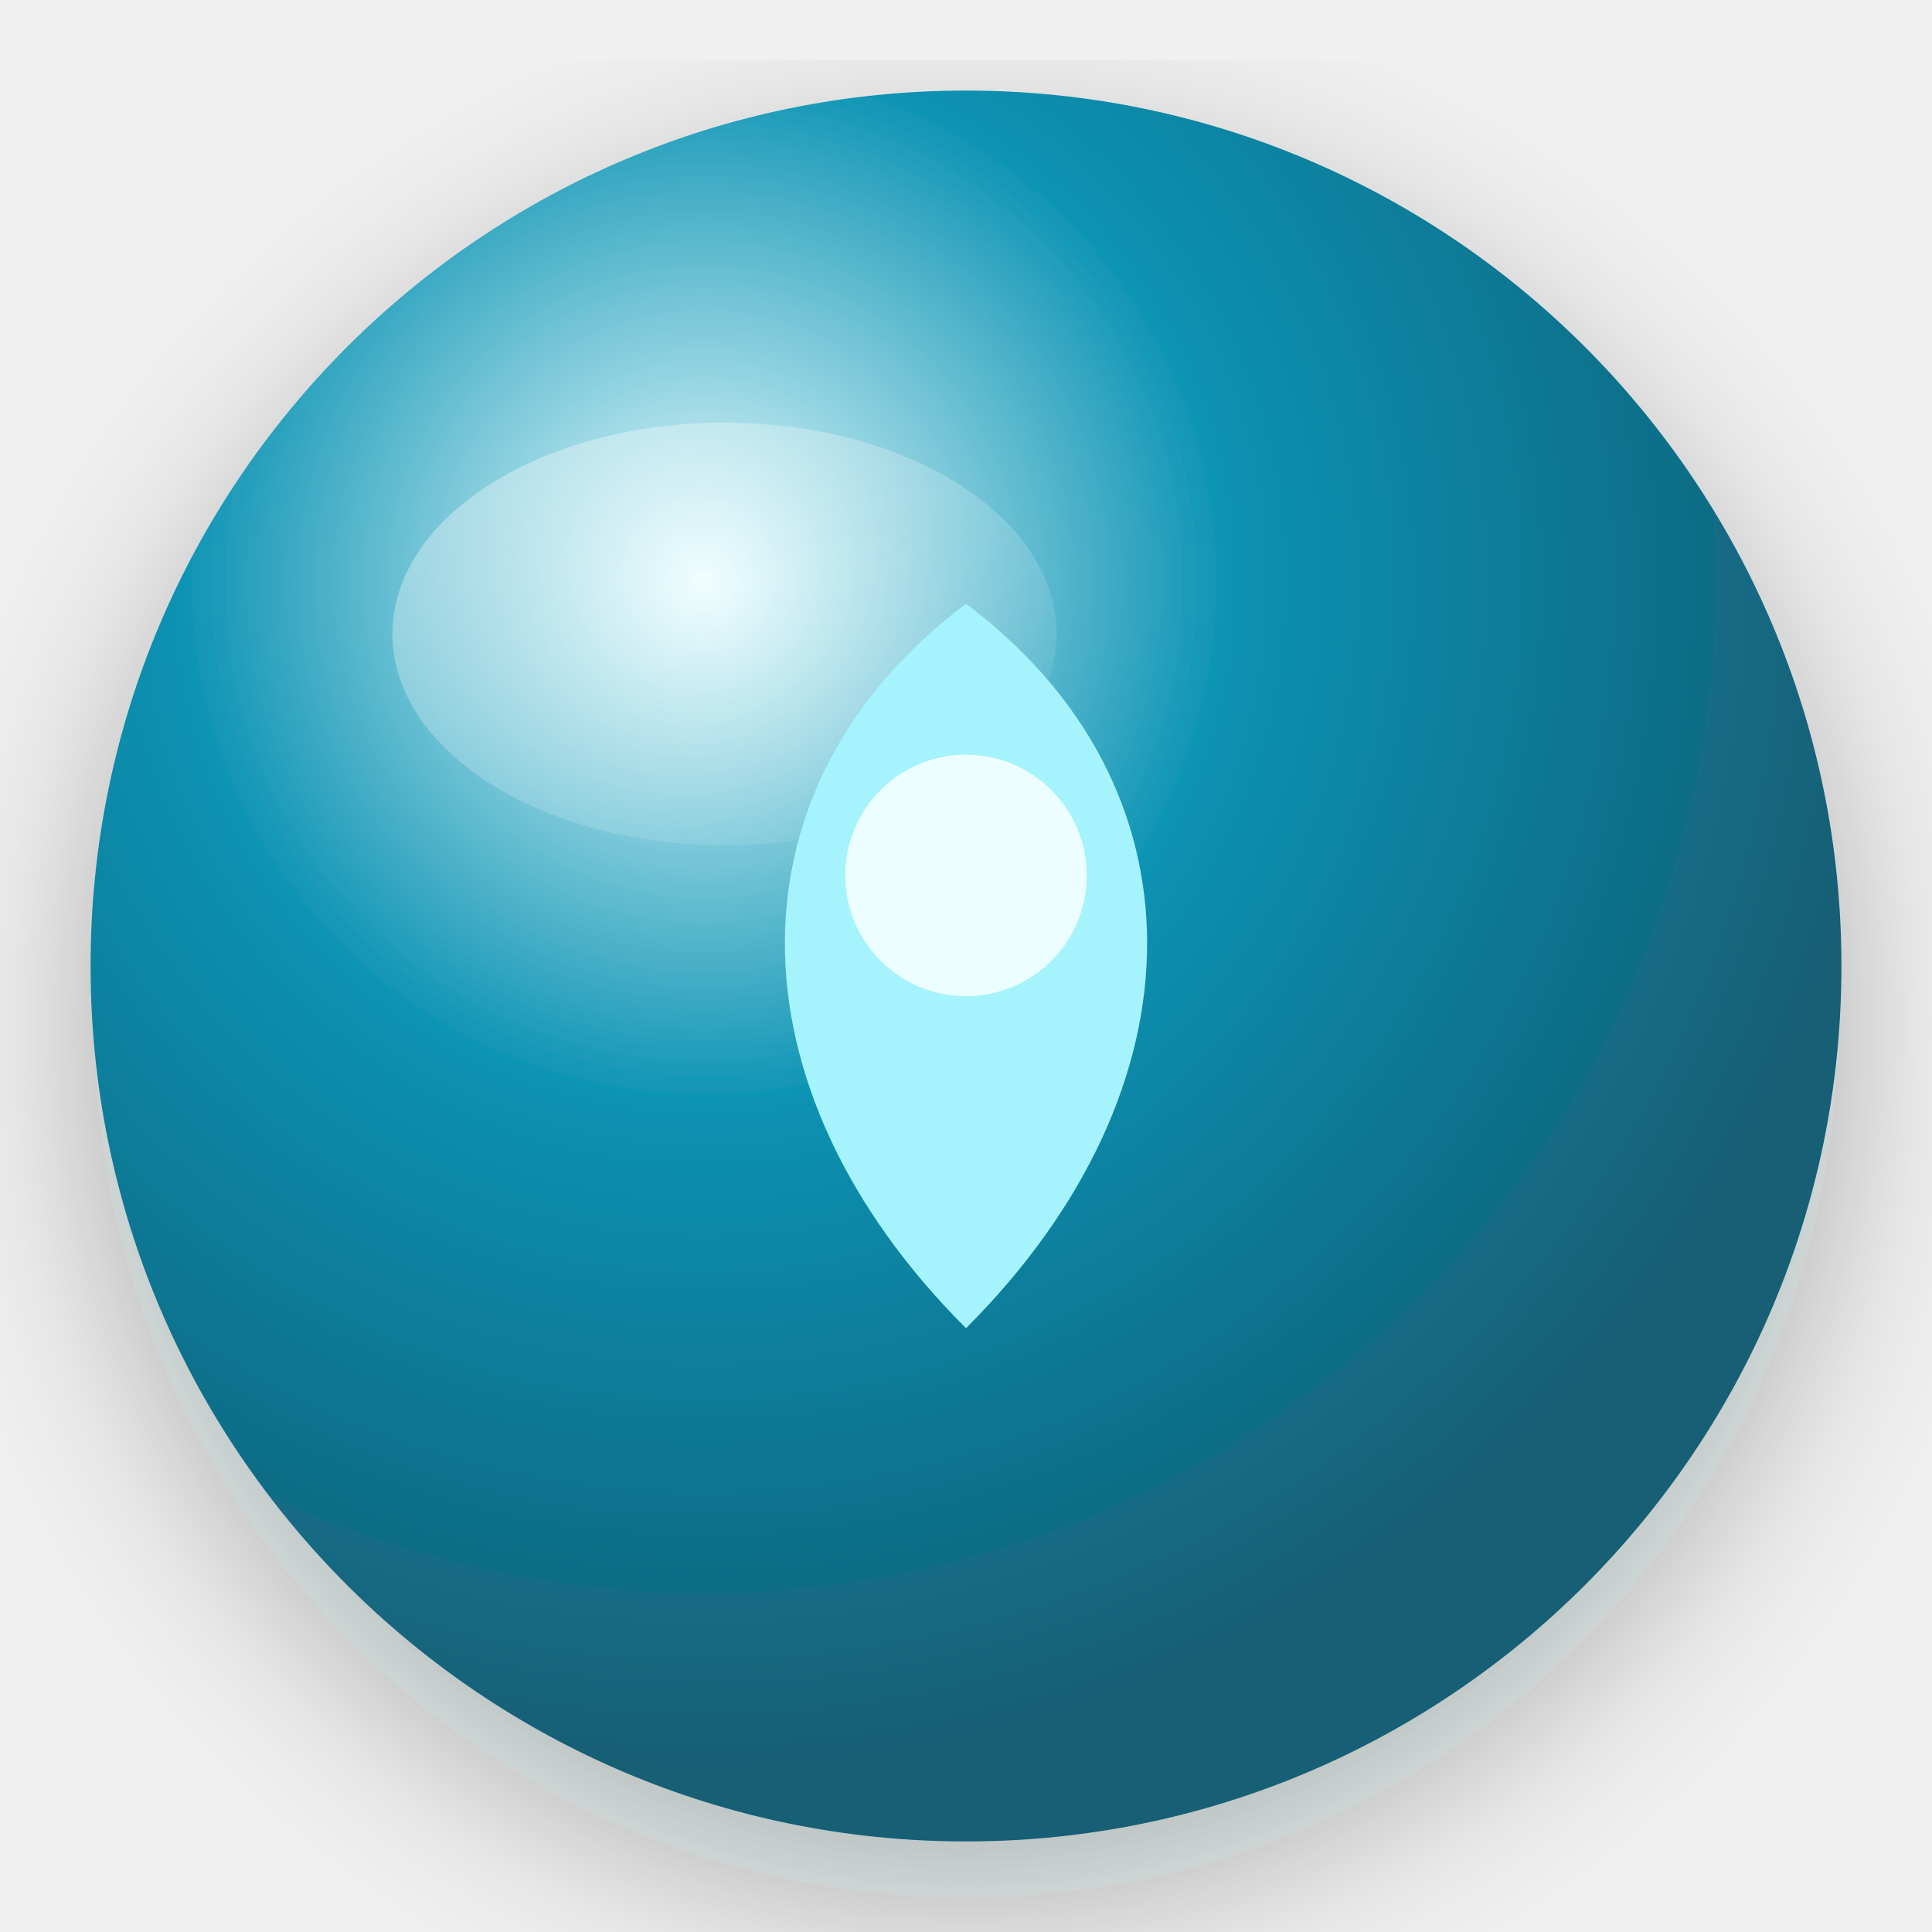
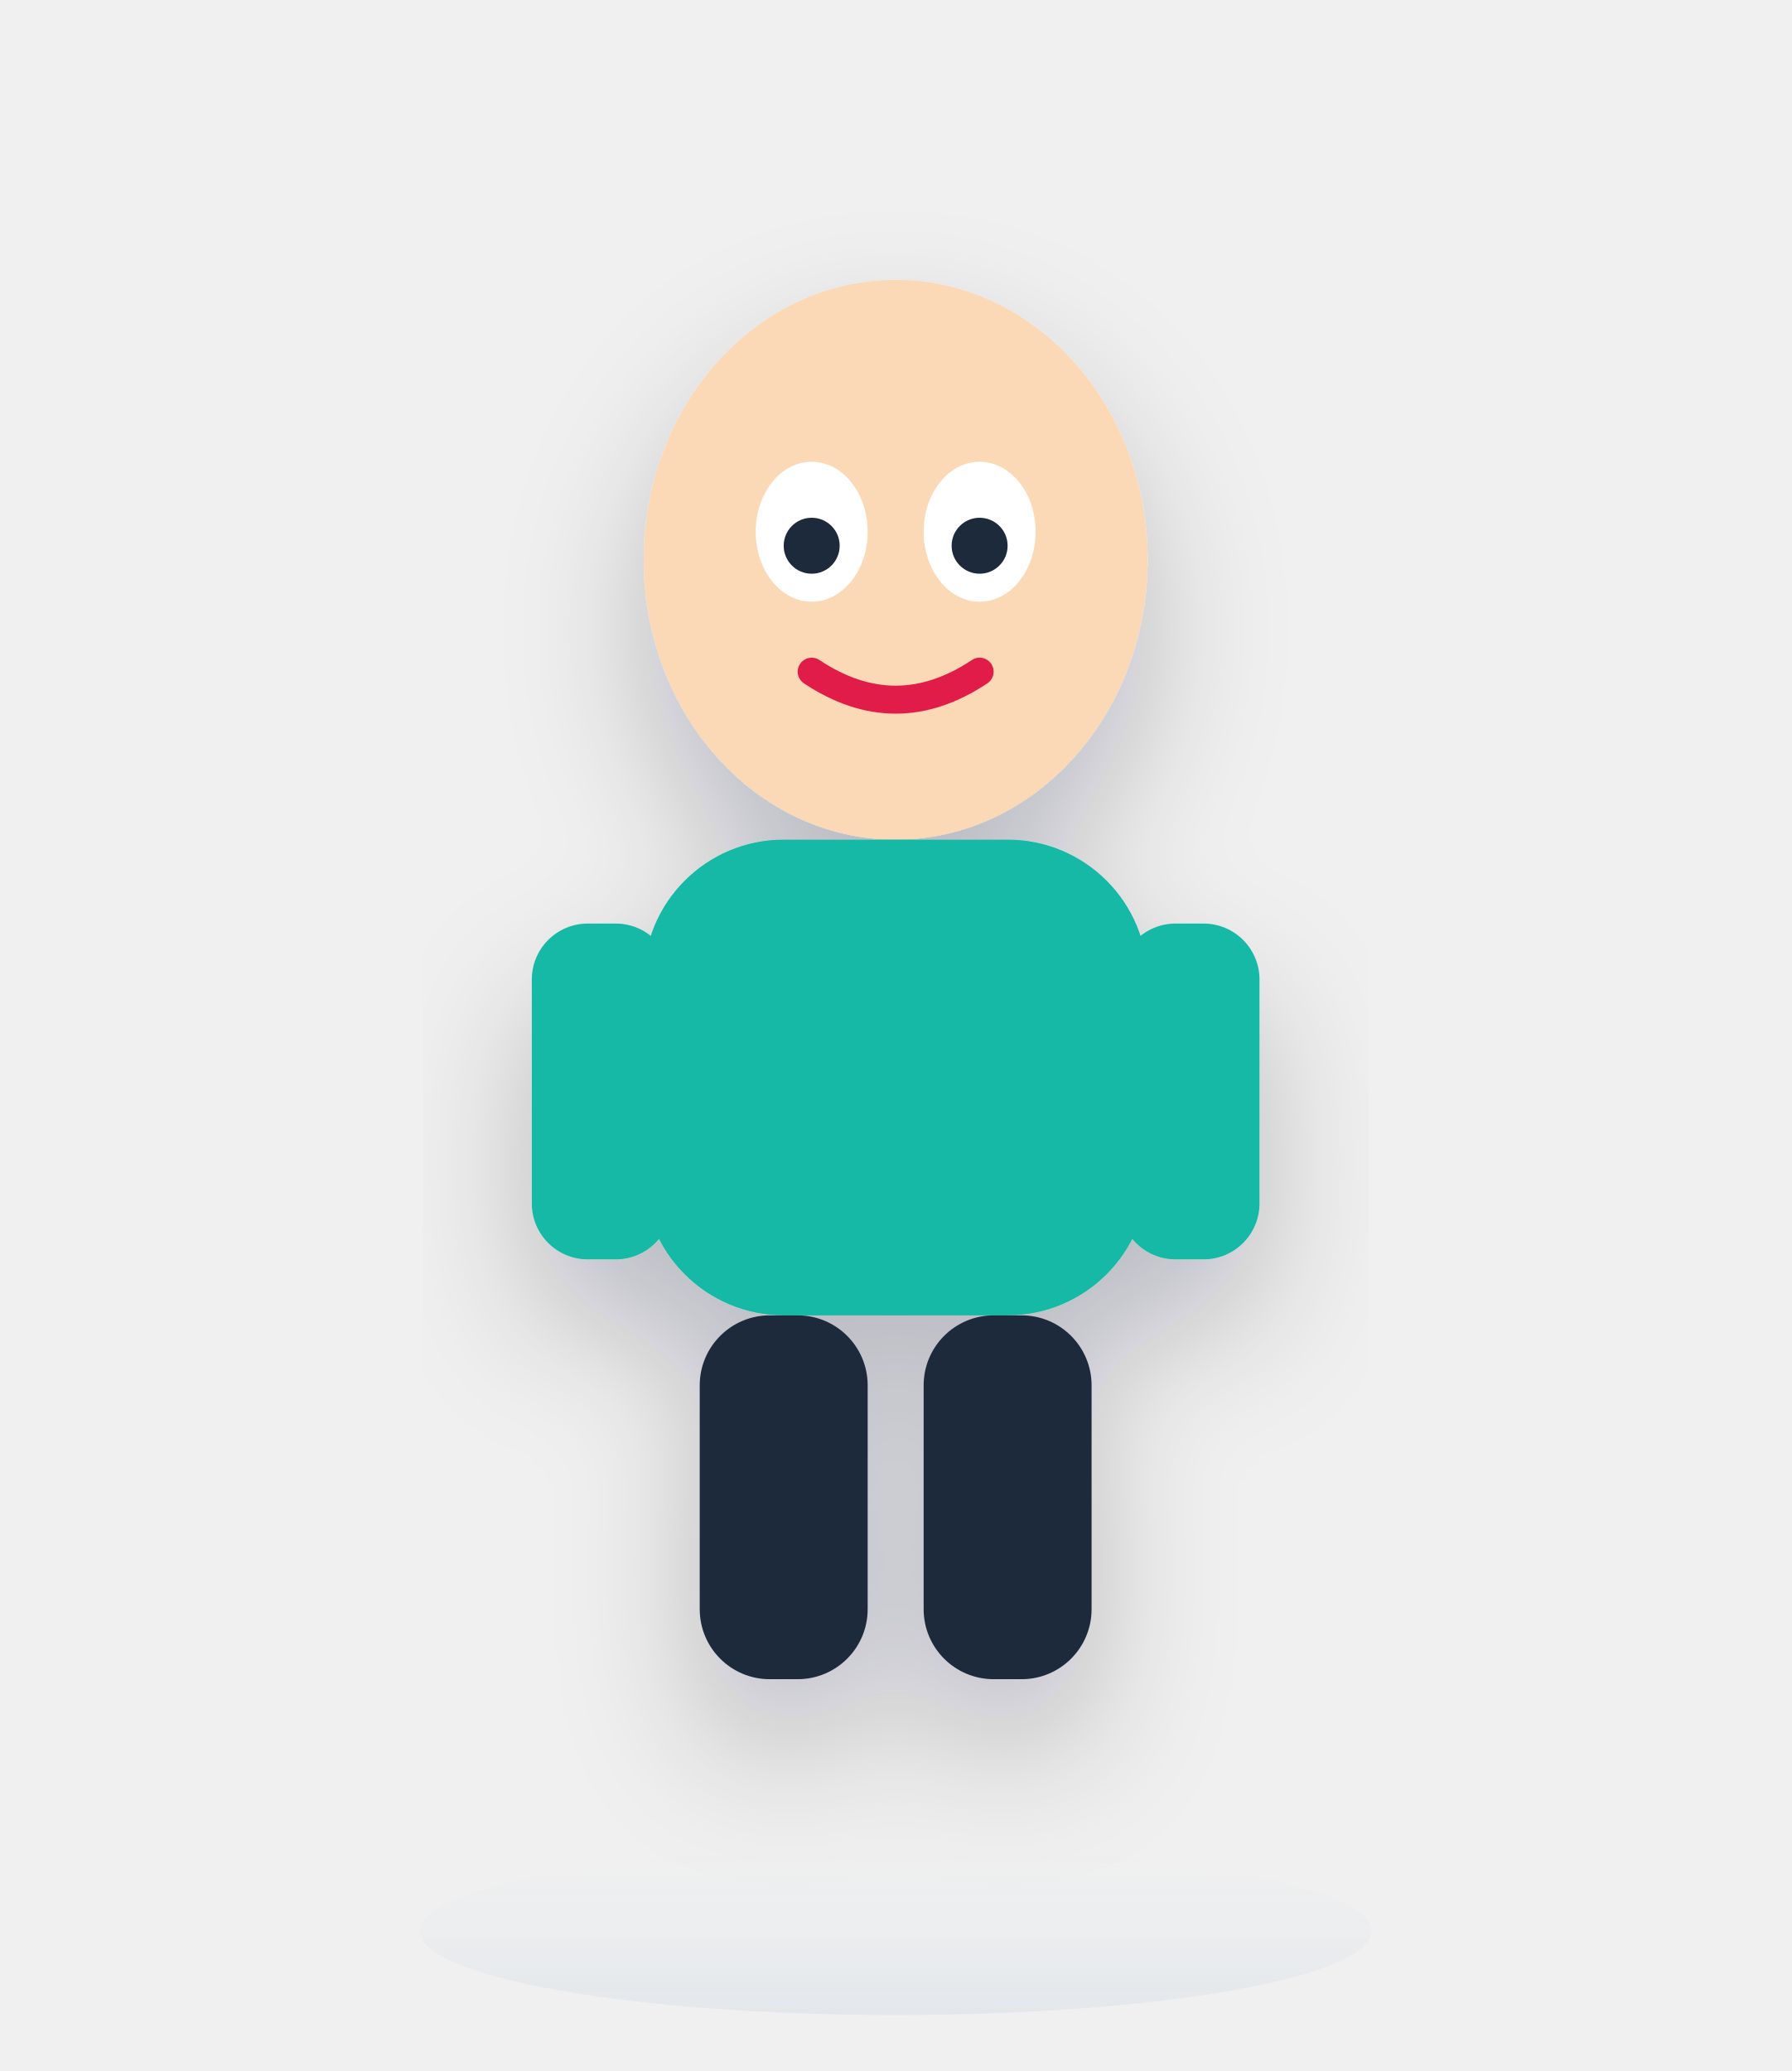
- <svg xmlns="http://www.w3.org/2000/svg" viewBox="0 0 128 128" role="img" aria-hidden="true">
+ <svg xmlns="http://www.w3.org/2000/svg" viewBox="0 0 128 148" role="img" aria-hidden="true">
  <defs>
-     <radialGradient id="sphere" cx="35%" cy="28%" r="68%">
-       <stop offset="0%" stop-color="#ecfeff" />
-       <stop offset="45%" stop-color="#0891b2" />
-       <stop offset="100%" stop-color="#155e75" />
-     </radialGradient>
-     <filter id="depth" x="-20%" y="-20%" width="140%" height="140%">
-       <feDropShadow dx="0" dy="4" stdDeviation="6" flood-color="#0f172a" flood-opacity="0.28" />
+     <filter id="charShadow" x="-15%" y="-10%" width="130%" height="130%">
+       <feDropShadow dx="0" dy="5" stdDeviation="5" flood-color="#0f172a" flood-opacity="0.22" />
    </filter>
-     <linearGradient id="shine" x1="0" y1="0" x2="1" y2="1">
-       <stop offset="0%" stop-color="#ffffff" stop-opacity="0.55" />
-       <stop offset="100%" stop-color="#ffffff" stop-opacity="0" />
+     <linearGradient id="floor" x1="0" y1="0" x2="0" y2="1">
+       <stop offset="0%" stop-color="#e2e8f0" stop-opacity="0" />
+       <stop offset="100%" stop-color="#cbd5e1" stop-opacity="0.35" />
    </linearGradient>
  </defs>
-   <circle cx="64" cy="64" r="58" fill="url(#sphere)" filter="url(#depth)" />
-   <ellipse cx="48" cy="42" rx="22" ry="14" fill="url(#shine)" opacity="0.75" />
-   <path d="M64 88 C48 72 48 52 64 40 C80 52 80 72 64 88Z" fill="#a5f3fc" />
-   <circle cx="64" cy="58" r="8" fill="#ecfeff" />
+   <ellipse cx="64" cy="138" rx="34" ry="6" fill="url(#floor)" />
+   <g filter="url(#charShadow)">
+     <ellipse cx="64" cy="40" rx="18" ry="20" fill="#fcd9b6" />
+     <ellipse cx="58" cy="38" rx="4" ry="5" fill="#ffffff" />
+     <ellipse cx="70" cy="38" rx="4" ry="5" fill="#ffffff" />
+     <circle cx="58" cy="39" r="2" fill="#1e293b" />
+     <circle cx="70" cy="39" r="2" fill="#1e293b" />
+     <path d="M58 48 Q64 52 70 48" fill="none" stroke="#e11d48" stroke-width="2" stroke-linecap="round" />
+     <rect x="46" y="60" width="36" height="34" rx="10" fill="#14b8a6" />
+     <rect x="38" y="66" width="10" height="24" rx="4" fill="#14b8a6" />
+     <rect x="80" y="66" width="10" height="24" rx="4" fill="#14b8a6" />
+     <rect x="50" y="94" width="12" height="26" rx="5" fill="#1e293b" />
+     <rect x="66" y="94" width="12" height="26" rx="5" fill="#1e293b" />
+   </g>
</svg>
